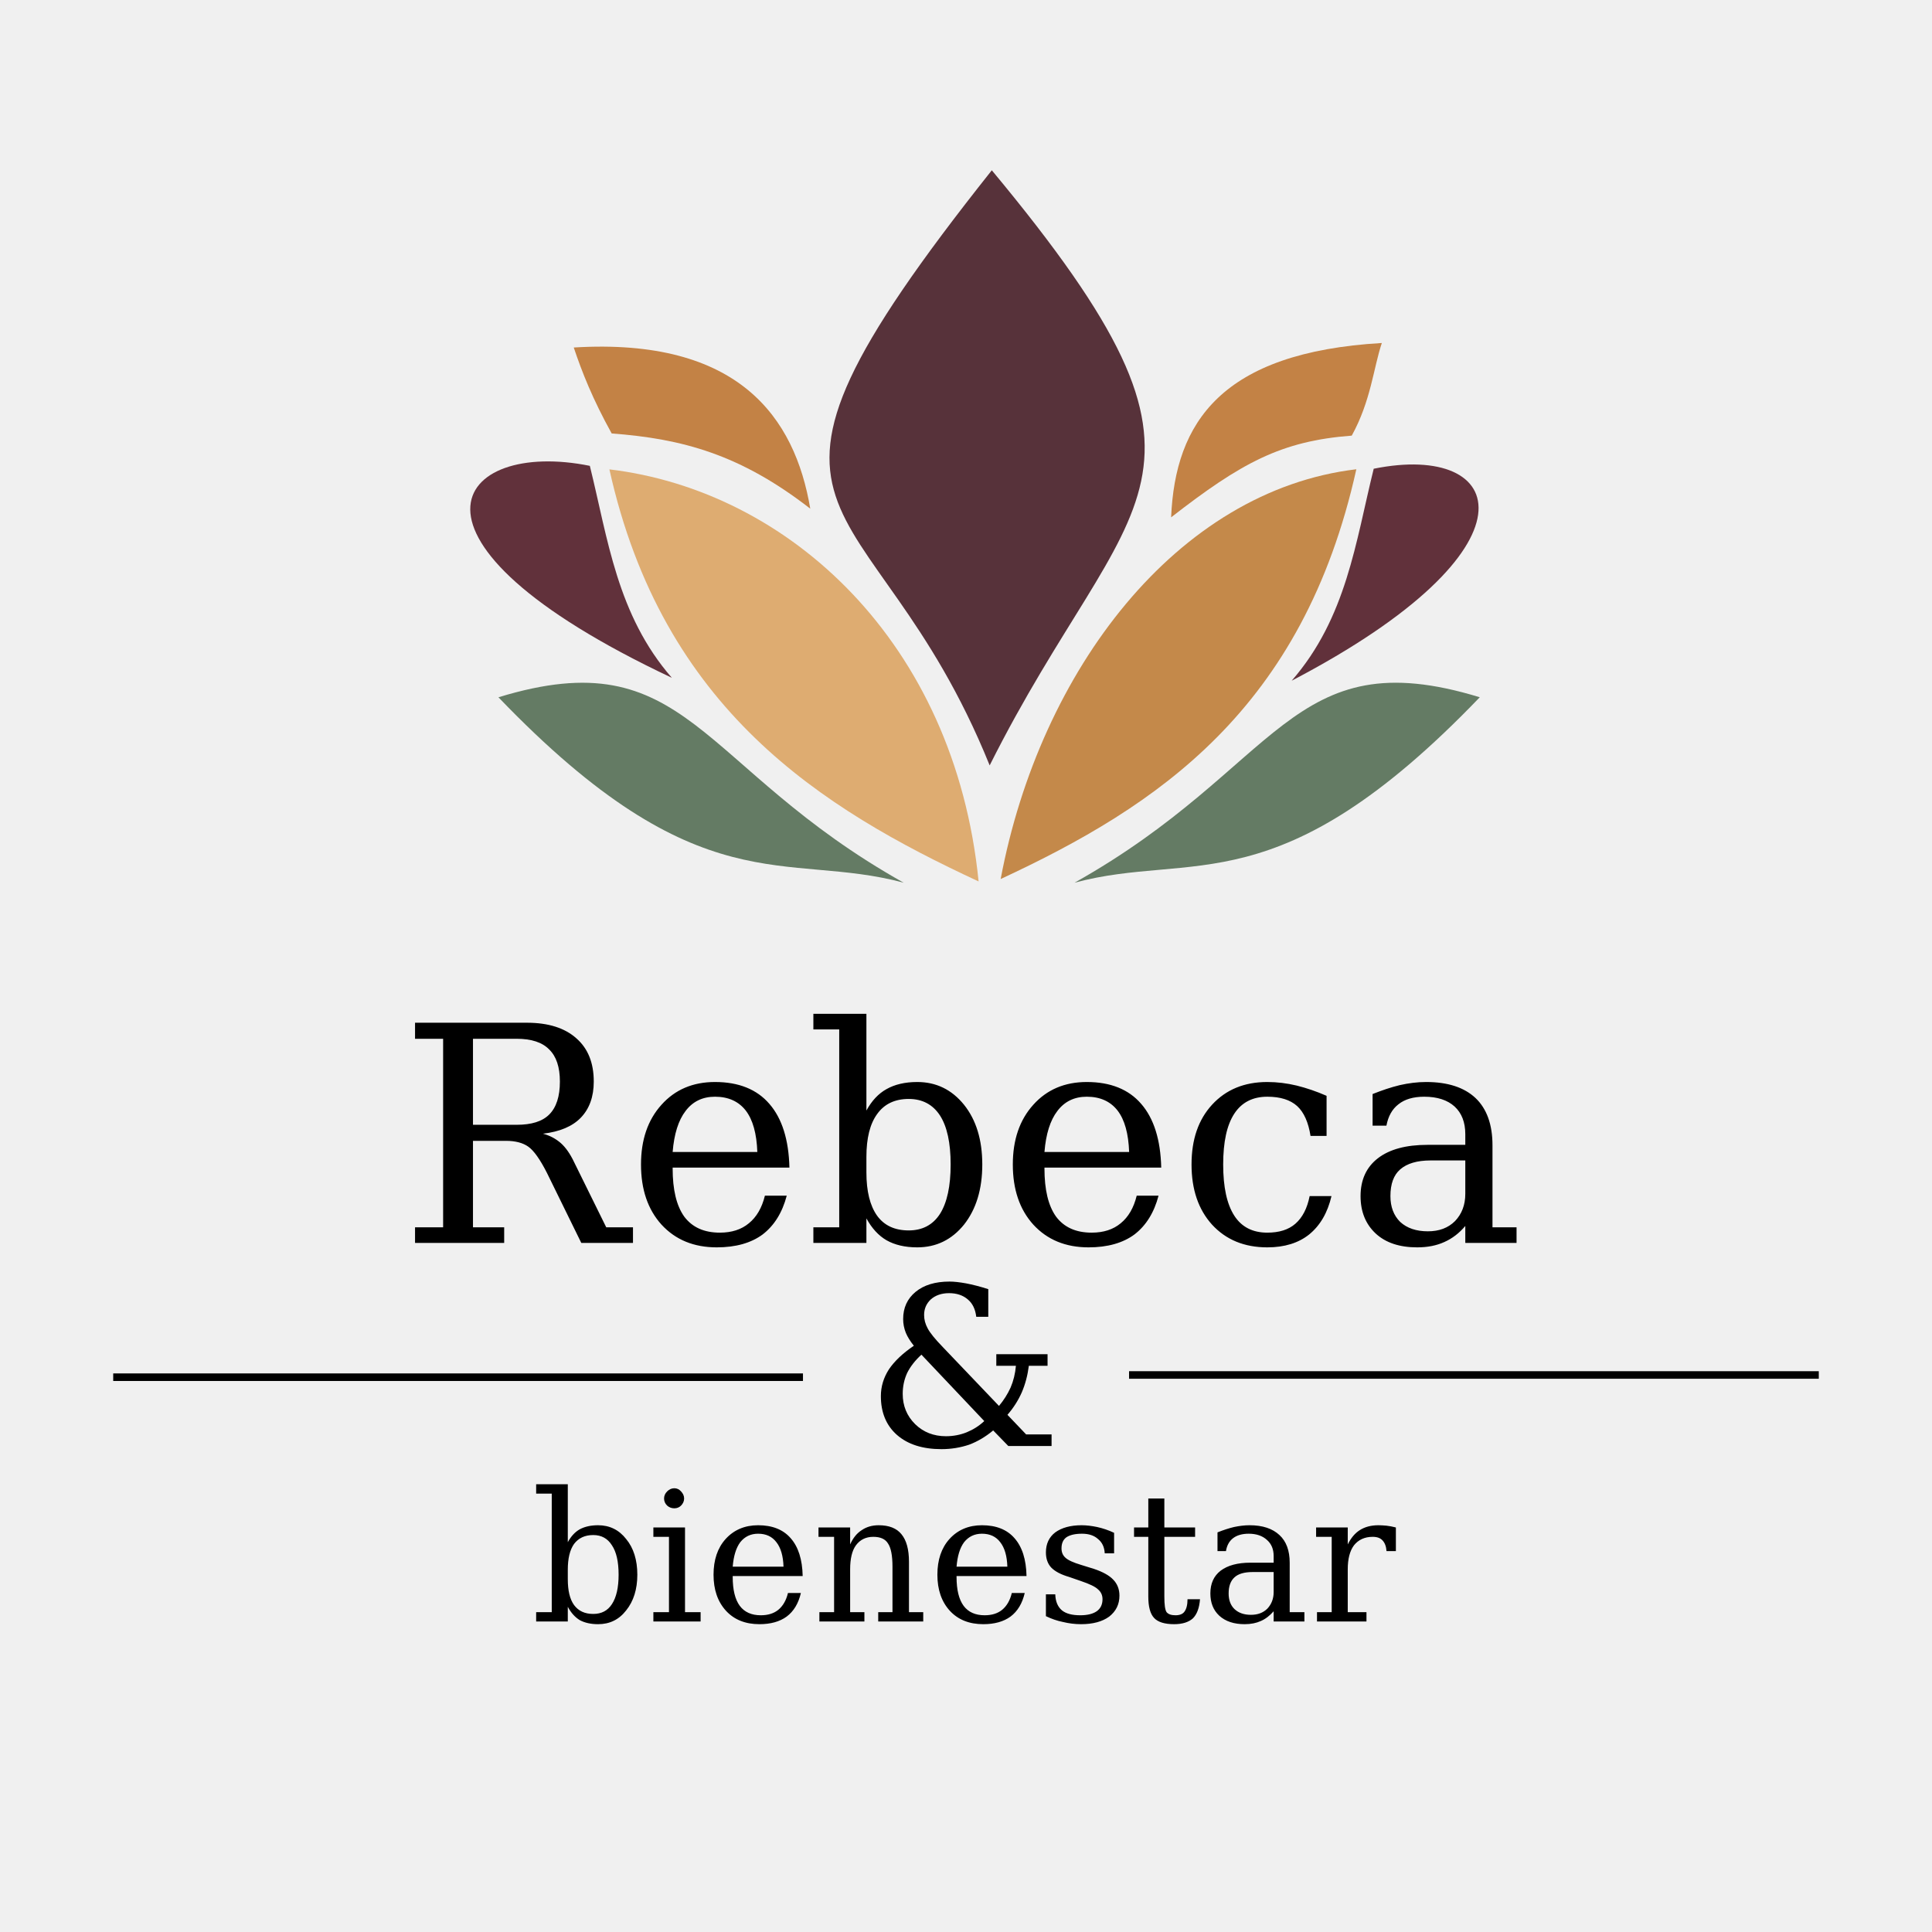
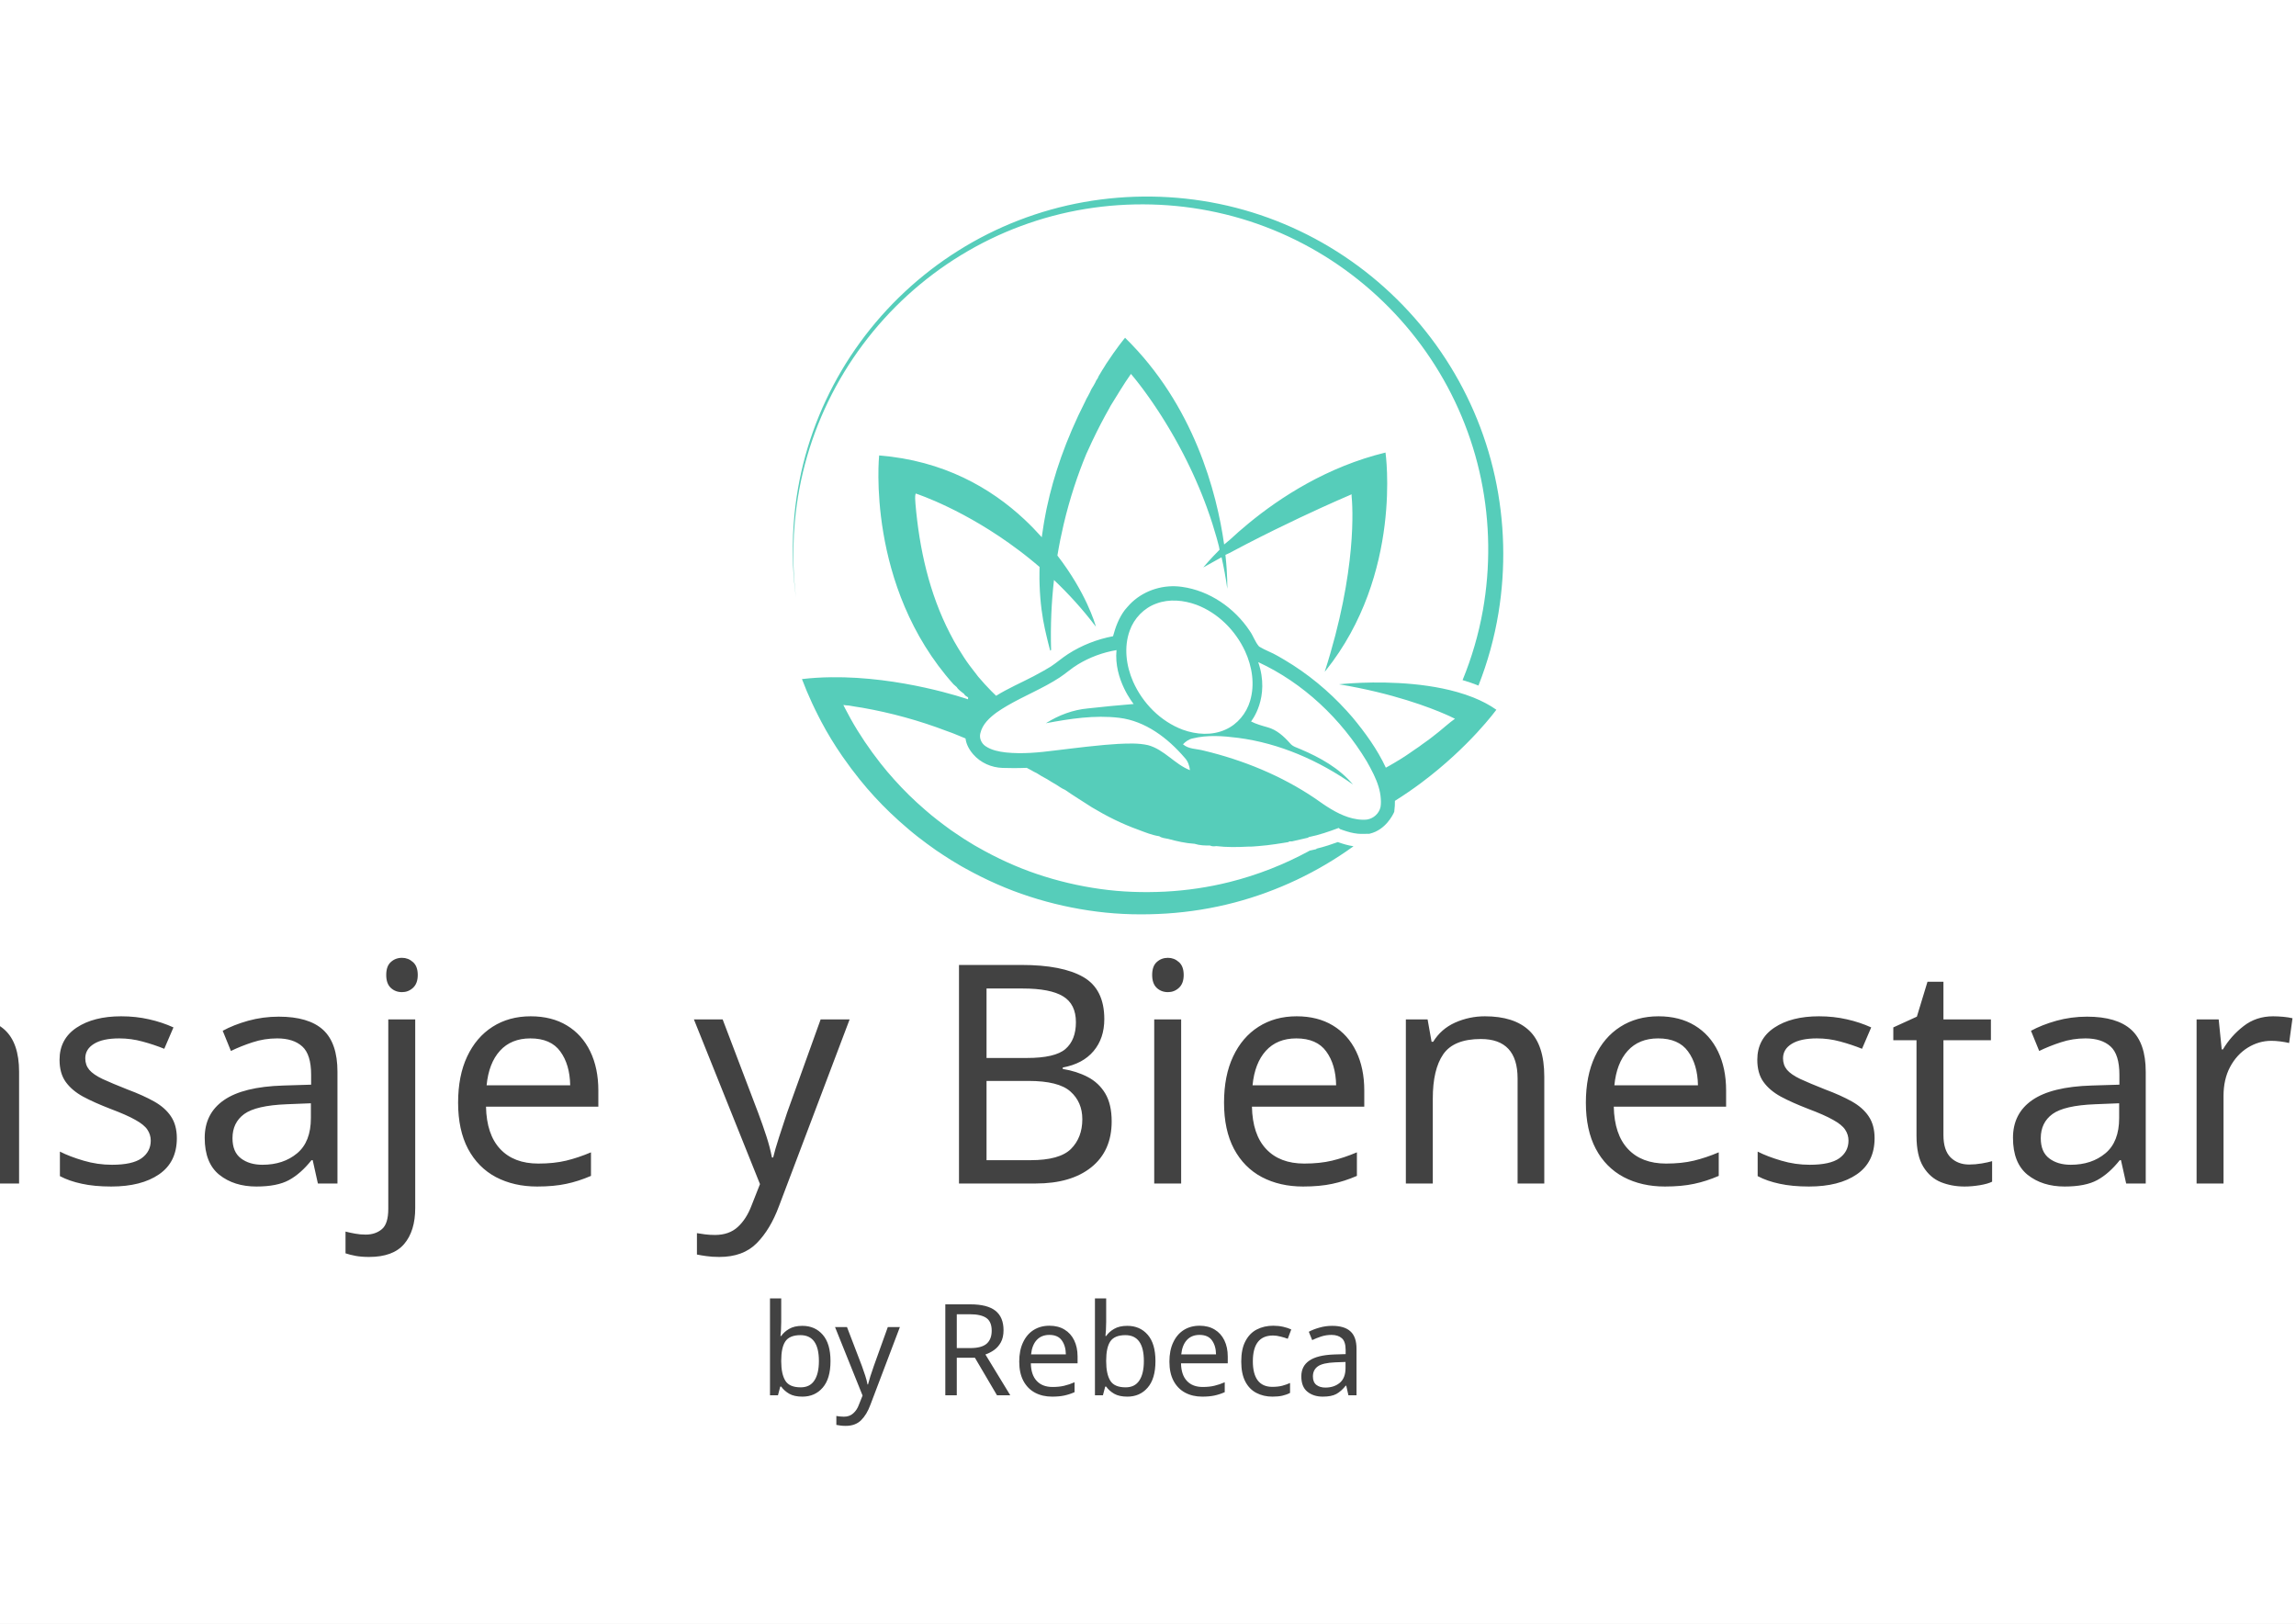
- <svg xmlns="http://www.w3.org/2000/svg" width="256" height="256" viewBox="0 0 67.733 67.733" version="1.1" id="svg1" xml:space="preserve">
+ <svg xmlns="http://www.w3.org/2000/svg" width="297mm" height="210mm" viewBox="0 0 297 210" version="1.1" id="svg1" xml:space="preserve">
  <defs id="defs1" />
-   <g id="layer1">
-     <text xml:space="preserve" style="font-style:normal;font-weight:normal;font-size:10.583px;line-height:1.25;font-family:sans-serif;fill:#000000;fill-opacity:1;stroke:none;stroke-width:0.265" x="13.971" y="43.572" id="text1">
-       <tspan id="tspan1" style="font-style:normal;font-variant:normal;font-weight:normal;font-stretch:normal;font-family:'Bitstream Vera Serif';-inkscape-font-specification:'Bitstream Vera Serif';stroke-width:0.265" x="13.971" y="43.572">Rebeca</tspan>
+   <g id="layer1" transform="translate(-614)" />
+   <g id="g1" transform="matrix(0.2645833,0,0,0.2645833,307,0)" />
+   <g id="layer3" transform="translate(-614)">
+     <rect style="fill:#ffffff;fill-opacity:1;stroke-width:0.782;stroke-linecap:round;stroke-linejoin:round" id="rect1-2" width="297" height="210" x="614" y="2.4159749e-06" />
+   </g>
+   <g id="layer2" transform="translate(-614)">
+     <g id="group-R5" transform="matrix(0.02070072,0,0,0.02070072,716.5444,25.41974)" style="fill:#56cdba;fill-opacity:1">
+       <path id="path2-4" d="m 27561.9,5145.1 c -3.1,-80.1 -19.3,-157.1 -48.7,-228.1 -112.5,-282.7 -401.3,-483.4 -712.5,-483.4 -86.1,-2.1 -172.3,2 -257.4,10.1 -28.4,3.1 -56.8,6.1 -85.1,11.2 -585.8,82.1 -1125,392.2 -1610.5,720.6 -121.6,88.1 -243.2,174.3 -367.9,257.4 -1579,1067.2 -3372.9,1799 -5222.6,2240.8 -325.3,88.2 -700.3,60.8 -968.9,295 124.7,127.7 272.7,237.1 451,273.6 696.3,173.3 1426,118.6 2132.4,28.4 1945,-254.4 3787.5,-1062.2 5384.8,-2186.1 -644.6,767.2 -1541.6,1263.8 -2451.7,1652 -170.2,78 -370.9,120.6 -492.5,273.6 -288.9,325.4 -626.4,637.5 -1056.1,755.1 -264.5,74 -532.1,147.9 -777.4,273.6 0,0 914.2,1107.8 336.5,2781.1 2117.2,-979.1 3886.8,-2658.4 5087.8,-4651 111.5,-198.6 225,-403.4 325.3,-614.2 174.3,-364.8 310.2,-747.9 332.4,-1148.3 7.1,-86.1 7.1,-173.3 1.1,-261.4 z m -10913.4,2784 c -462.2,103.4 -940.5,78.1 -1410.8,56.8 -201.7,-12.2 -403.4,-27.4 -604,-44.6 -29.4,-2 -58.8,-5.1 -88.2,-8.1 -498.7,-44.6 -997.3,-102.4 -1494.9,-162.2 -251.4,-30.4 -503.7,-61.8 -755.1,-91.2 -764.2,-97.3 -1537.5,-173.3 -2307.74,-93.2 -327.35,38.5 -667.89,104.4 -946.6,290.8 -197.63,128.8 -312.16,382.1 -247.29,613.2 97.29,422.6 435.8,730.8 771.27,976 159.12,110.5 322.29,212.9 488.46,310.2 801.7,468.2 1675.4,810.8 2453.7,1320.5 295,192.6 555.4,433.8 857.5,614.2 553.3,336.5 1171.6,563.5 1809.1,671 -134.8,-1384.5 803.7,-2525.7 803.7,-2525.7 -713.6,-58.8 -1426,-126.7 -2138.5,-206.7 -702.4,-61.9 -1382.4,-318.3 -1975.3,-695.3 1128,211.8 2282.4,392.2 3431.7,255.4 1235.4,-148 2282.4,-950.7 3071.9,-1869.9 152,-158.1 224,-369.9 249.3,-584.8 -716.5,279.7 -1208.1,970.9 -1968.2,1173.6 z m -853.4,5370.6 c 204.7,577.7 671,1059.1 1249.7,1264.8 603,227 1280,159.1 1873.9,-57.7 1011.5,-381.1 1826.4,-1201 2280.4,-2173 331.4,-719.6 467.2,-1559.8 236.2,-2330 -171.3,-585.8 -595,-1101.7 -1157.5,-1348 -629.4,-285.8 -1364.1,-235.1 -2000.6,-3 -1041.9,391.2 -1878,1243.5 -2326,2253 -326.3,744.9 -439.9,1618.6 -156.1,2393.9 z m 4375.3,3990.7 c -0.7,-0.7 -2.4,-2 -3,-2.6 -0.2,4.1 1.1,4 3,2.6 z m 10979.3,-6876.2 c -1804.1,513.9 -3889.9,477.4 -4911.5,416.6 -33.4,-2 -64.8,-5.1 -96.3,-6.1 -22.2,-2 -43.5,-3 -64.8,-5.1 -94.3,-6 -176.4,-12.1 -244.3,-18.2 -7.1,-1 -14.2,-1 -21.3,-2 -32.4,-2.1 -60.8,-5.1 -86.1,-7.1 -10.1,-1 -20.3,-2 -29.4,-3.1 -4,0 -8.1,-1 -13.2,-1 -5,0 -11.1,-1 -16.2,-2 -11.1,-1 -22.3,-2 -30.4,-3 -5.1,0 -10.1,-1.1 -14.2,-1.1 -5,-1 -9.1,-1 -12.1,-1 -1.1,-1 -2.1,-1 -2.1,-1 -3,0 -5,0 -5,0 2529.7,-419.6 4267.8,-1090.5 5017.8,-1418.9 54.7,-24.3 104.4,-46.6 149,-66.9 151,-69.9 238.2,-114.5 261.5,-125.6 4,-2.1 5,-3.1 5,-3.1 -53.7,-37.5 -106.4,-77 -157.1,-117.5 -21.2,-15.3 -41.5,-31.5 -61.8,-47.7 -45.6,-35.5 -90.2,-71.9 -133.8,-109.4 -23.3,-18.3 -67.9,-55.8 -90.2,-74 -31.4,-25.4 -60.8,-50.7 -91.2,-77.1 -76,-64.8 -151,-129.7 -230,-191.5 l -25.4,-20.3 c -64.8,-49.6 -129.7,-99.3 -193.6,-152 -14.1,-11.2 -28.3,-22.3 -42.5,-34.5 -61.8,-47.6 -122.6,-96.3 -186.5,-142.9 -32.4,-22.3 -64.9,-46.6 -96.3,-69.9 -73,-49.7 -144.9,-100.3 -214.8,-153 -54.8,-39.6 -109.5,-80.1 -163.2,-120.6 -68.9,-47.7 -138.9,-94.3 -208.8,-141.9 -31.4,-21.3 -63.8,-42.6 -95.3,-65.9 -24.3,-17.2 -74,-51.7 -98.3,-68.9 -165.2,-113.5 -330.4,-227.1 -503.7,-330.4 l -25.3,-15.2 c -28.4,-16.2 -55.8,-32.5 -84.1,-48.7 -27.4,-17.2 -55.8,-34.4 -83.2,-51.7 -95.2,-58.8 -191.5,-115.5 -289.8,-169.2 -45.6,-24.4 -90.2,-49.7 -135.8,-74 l -28.4,-16.2 c -400.3,860.4 -966.9,1640.8 -1571.9,2368.5 -86.2,102.4 -174.4,202.7 -265.6,299 -846.2,931.4 -1826.3,1740.2 -2908.7,2381.7 -99.3,59.8 -197.7,119.6 -300,174.4 -286.8,172.2 -609.1,276.6 -892.9,452 -191.6,213.8 -272.6,501.7 -439.9,733.7 -717.5,1079.4 -1888.1,1888.2 -3182.4,2064.5 -833.1,119.6 -1707.7,-139.8 -2328,-711.4 -123.6,-108.5 -345.6,-376 -345.6,-376 -273.6,-362.9 -433.8,-791.6 -550.3,-1226.4 -749,-141.9 -1470.6,-424.6 -2111.1,-837.1 -278.7,-179.4 -528.1,-401.4 -805.8,-583.8 -105.4,-64.9 -211.8,-129.7 -321.2,-189.5 -161.2,-87.2 -317.3,-177.4 -478.4,-261.5 -582.8,-305.1 -1202,-570.6 -1763.51,-919.3 -153.03,146 -302.02,297 -444.92,452.1 -31.42,31.4 -59.8,62.8 -89.19,95.2 -99.33,119.6 -206.76,233.1 -308.11,350.7 -45.6,59.8 -91.21,118.6 -135.8,177.4 -86.16,116.5 -175.34,230 -264.52,344.6 -89.19,117.5 -171.29,239.1 -253.38,362.8 -93.25,142.9 -181.42,288.8 -273.65,432.8 -142.91,229 -270.61,468.2 -395.26,708.4 -969.93,1876 -1434.11,3972.9 -1614.51,6065.8 -3.04,163.2 -40.54,329.4 11.15,487.5 0,0 1.01,0 3.04,-1 101.35,-32.5 2332.06,-771.3 4840.46,-2666.5 79.1,-58.8 158.1,-119.6 238.2,-181.5 24.3,-20.2 49.6,-39.5 75,-59.8 54.7,-42.5 109.4,-86.1 164.2,-129.7 30.4,-25.3 61.8,-50.7 92.2,-76 49.7,-39.5 98.3,-79.1 148,-120.6 34.4,-28.4 68.9,-57.8 103.4,-87.2 46.6,-39.5 93.2,-78 139.8,-118.5 -2,-86.2 -4,-171.3 -4,-254.4 -1.1,-1 -1.1,-2.1 0,-3.1 -1.1,-3 -1.1,-8.1 0,-11.1 -1.1,-3.1 -1.1,-6.1 0,-8.1 -4.1,-197.7 -1.1,-388.2 6,-570.6 28.4,-851.4 134.8,-1539.5 246.3,-2045.3 2,-13.1 5.1,-25.3 8.1,-37.5 17.3,-85.1 36.5,-169.2 57.8,-254.4 26.3,-114.5 52.7,-230 82.1,-344.5 23.3,-99.4 48.6,-198.7 77,-298 8.1,-31.4 18.3,-63.9 27.4,-95.3 13.2,10.1 25.3,20.3 39.5,30.4 -33.4,1162.5 19.3,2257.1 135.8,3280.7 675,-638.5 1340.9,-1367.2 1966.2,-2191.2 -1,2.1 -2,4.1 -3,8.1 -38.5,142.9 -461.2,1592.2 -1803,3329.4 84.1,509.8 183.4,997.3 293.9,1465.5 292.9,1242.6 665.8,2337.1 1051,3270.6 2,4 4,9.1 6.1,14.2 5,12.1 10.1,24.3 16.2,36.4 92.2,193.6 176.3,392.3 269.6,584.8 72.9,150 144.9,300 218.9,449 59.8,120.6 118.6,240.2 182.4,357.8 70.9,128.7 137.8,258.4 206.8,388.2 54.7,102.3 115.5,202.7 171.2,306 27.4,50.7 54.8,100.4 81.1,151 311.2,497.7 608.1,1004.4 946.6,1482.8 2.1,2 3.1,4 3.1,4 0,0 2,-3 6,-7 18.3,-22.4 80.1,-93.3 175.4,-210.9 0,-1 1,-2 2,-3 18.3,-23.3 38.5,-47.6 58.8,-74 4,-5 7.1,-9.1 12.2,-14.2 19.2,-25.3 40.5,-51.7 61.8,-79 6.1,-8.1 11.1,-15.2 17.2,-22.3 22.3,-28.4 44.6,-57.8 68.9,-89.2 6.1,-7.1 11.2,-15.2 17.3,-22.3 22.3,-28.4 44.6,-58.8 67.9,-90.2 5,-6.1 11.1,-13.2 16.2,-20.3 25.3,-33.4 51.7,-69.9 79,-105.4 8.1,-12.1 16.2,-23.3 25.4,-34.4 26.3,-36.5 53.7,-74 82.1,-112.5 9.1,-13.2 18.2,-26.4 28.3,-39.6 28.4,-39.5 58.8,-80 88.2,-122.6 8.1,-12.2 18.3,-24.3 26.4,-36.5 25.3,-36.5 51.7,-74 79,-112.5 9.1,-13.2 18.3,-26.3 27.4,-39.5 31.4,-44.6 62.8,-91.2 95.2,-137.8 11.2,-17.3 23.4,-34.5 34.5,-51.7 32.4,-46.6 64.9,-95.3 97.3,-144 12.2,-18.2 23.3,-35.4 35.5,-53.7 32.4,-48.6 63.8,-97.3 97.3,-146.9 11.1,-18.3 22.3,-35.5 34.4,-53.7 29.4,-45.6 59.8,-92.3 90.2,-139.9 11.2,-18.2 23.3,-37.5 35.5,-55.7 34.5,-54.8 71,-111.5 105.4,-169.3 13.2,-20.3 27.4,-42.6 39.5,-62.8 36.5,-58.8 72,-117.6 108.5,-178.4 12.1,-20.3 25.3,-41.6 37.5,-61.8 33.4,-55.8 66.9,-112.5 100.3,-169.3 13.2,-21.3 25.4,-43.6 38.5,-64.9 33.5,-57.7 67.9,-116.5 101.4,-176.3 13.2,-21.3 25.3,-43.6 37.5,-64.9 37.5,-66.9 75,-133.8 113.5,-202.7 13.2,-23.3 25.3,-46.6 38.5,-69.9 39.5,-69.9 77,-140.9 115.5,-212.8 11.2,-21.3 22.3,-41.6 33.5,-62.9 34.5,-65.8 70.9,-132.7 106.4,-201.7 9.1,-17.2 17.2,-34.4 27.4,-51.7 38.5,-76 77,-153 116.5,-230 11.2,-23.3 22.3,-44.6 33.5,-66.9 38.5,-79.1 78,-159.1 116.5,-239.2 11.2,-22.3 22.3,-45.6 33.5,-68.9 39.5,-83.1 79,-167.2 118.5,-251.4 8.2,-17.2 16.3,-34.4 23.4,-50.6 37.5,-81.1 74,-162.2 110.4,-244.3 7.1,-16.2 14.2,-31.4 20.3,-46.6 40.5,-90.2 80.1,-180.4 117.6,-271.6 10.1,-22.3 19.2,-43.6 28.3,-64.9 38.6,-91.2 77.1,-183.4 114.6,-276.7 l 24.3,-59.8 c 38.5,-97.3 78,-196.6 115.5,-294.9 4.1,-9.1 7.1,-18.2 10.2,-26.4 37.5,-99.3 75,-197.6 111.5,-296.9 4,-14.2 9.1,-27.4 14.1,-41.6 37.5,-102.3 74,-205.7 109.5,-310.1 6.1,-18.2 12.2,-36.5 19.3,-54.7 35.4,-104.4 70.9,-210.8 104.3,-317.2 5.1,-14.2 9.2,-28.4 14.2,-42.6 63.9,-202.7 126.7,-407.4 185.5,-616.2 7.1,-24.3 14.2,-49.7 21.3,-75 3,-11.2 6.1,-22.3 9.1,-32.5 31.4,-115.5 61.8,-231 92.2,-347.6 v -4 c 1.1,-3.1 2.1,-9.2 3.1,-18.3 6.1,-28.4 15.2,-80 22.3,-121.6 -436.8,-438.8 -694.3,-745.9 -751,-814.9 0,0 0,0 -1,-1 -1.1,-1 -2.1,-2 -2.1,-3 -1,-1 -2,-1 -2,-1 -1,-2 -2,-4.1 -3,-5.1 -1.1,-2 -2.1,-3 -3.1,-4 284.8,161.1 570.6,320.2 856.4,476.3 108.5,-478.4 199.7,-970.9 268.6,-1475.6 0,0 0,2 0,6 0,0 18.3,604.1 -87.2,1582.1 8.2,3 19.3,8.1 30.5,13.2 1,0 1,1 1,1 56.7,26.3 141.9,64.9 151,69.9 273.6,147 546.3,289.9 814.8,428.7 1784.8,922.3 3406.4,1662.2 4268.9,2043.2 1,0 1,0 2,0 359.8,160.2 586.8,256.5 636.5,277.7 7.1,3.1 11.1,4.1 11.1,4.1 -2,-21.3 -3,-41.6 -4,-61.8 46.6,-448 278.7,-3474.3 -1259.8,-8258 0,0 0,0 1,1 1,1 1,1 1,2 8.2,10.1 16.3,21.3 24.4,32.5 6,6 11.1,12.1 17.2,18.2 1,2 3,4 5.1,6.1 3624.2,4534.4 2801.3,10217.1 2801.3,10217.1 -2726.3,-660.8 -4932.7,-2097 -6419.5,-3321.3 -322.3,-264.5 -611.2,-519.9 -863.5,-755 -26.4,-25.4 -191.6,-159.1 -278.7,-232.1 -0.2,-0.2 -0.3,-0.2 -0.5,-0.4 -342,2426.7 -1412.9,6529.4 -4643.4,9687.4 -18.2,-22.3 -388.2,-464.2 -894.9,-1236.5 0,0 0,0 0,-1 -4.1,-6 -7.1,-12.1 -11.2,-19.2 -13.2,-22.3 -26.3,-44.6 -39.5,-65.9 -43.6,-62.8 -84.1,-127.7 -122.6,-192.6 -64.9,-105.4 -128.7,-211.8 -190.6,-319.2 l 5.1,-13.2 c -16.2,-26.3 -32.4,-53.7 -47.6,-81.1 -36.5,-49.6 -72,-100.3 -89.2,-159.1 -30.4,-53.7 -59.8,-107.4 -89.2,-161.1 -61.8,-94.3 -121.6,-191.6 -160.1,-297 -1.1,-1 -2.1,-2 -2.1,-2 -36.5,-67.9 -70.9,-134.8 -106.4,-202.7 -1,-2 -2,-4.1 -3,-5.1 -40.6,-66.9 -78.1,-135.8 -106.4,-206.7 -931.5,-1831.4 -1488.9,-3497.6 -1801,-4961.1 l -21.3,-97.3 c -12.2,-58.8 -23.3,-118.6 -35.5,-179.4 -12.2,-62.8 -24.3,-125.7 -35.5,-189.5 -10.1,-47.7 -18.2,-95.3 -26.3,-142.9 -6.1,-32.5 -12.2,-64.9 -17.3,-98.4 -10.1,-56.7 -20.2,-114.5 -28.3,-171.2 -28.4,-172.3 -53.7,-341.6 -75,-497.7 -2.1,-16.2 -4.1,-32.4 -6.1,-48.6 -4.1,5.1 -8.1,10.1 -13.2,15.2 -4,5.1 -8.1,9.1 -12.1,14.2 -241.3,270.6 -503.8,540.2 -784.5,803.7 -1574.97,1473.6 -3788.46,2758.7 -6811.73,3001 0,0 -634.45,-6118.5 3487.45,-10725.9 1.01,-1 2.03,-2 4.06,-3 46.62,-42.6 96.28,-84.2 143.92,-125.7 81.08,-134.8 223.98,-221 344.59,-319.3 32.42,-82.1 121.61,-115.5 189.52,-162.1 -1.01,-30.4 -1.01,-60.8 -3.04,-91.3 0,0 -1.01,0 -2.03,0 -93.24,32.5 -3143.87,1079.4 -6420.52,1033.8 -452.02,-5 -908.1,-32.4 -1361.132,-86.1 141.887,-377.1 298.981,-748 468.235,-1113.9 95.273,-206.7 195.607,-411.5 298.987,-614.1 44.59,-89.2 91.21,-178.4 137.83,-266.6 290.88,-551.3 616.21,-1083.4 969.93,-1595.3 14.19,-20.2 28.37,-41.5 42.56,-61.8 252.36,-363.8 517.89,-717.5 795.6,-1062.1 438.84,-544.3 913.16,-1060.1 1417.89,-1544.6 280.73,-269.6 570.6,-530.1 868.56,-780.4 142.91,-122.6 288.85,-241.2 436.83,-356.7 280.73,-219 568.57,-428.7 859.44,-633.5 227.03,-150 452.03,-303 683.1,-445.9 C 7645.57,2410.6 7873.6,2264.7 8114.82,2138 9065.48,1612 10062.8,1167.1 11096.5,834.598 12129.3,499.203 13193.5,263 14268.8,127.199 15345.1,-10.602 16432.6,-29.898 17513,38 18593.4,108 19666.7,280.301 20713.6,555.898 22713.3,1084 24610.5,1982.9 26281.8,3191 c -268.6,39.6 -513.8,117.6 -704.4,184.5 -9.1,3 -20.2,7.1 -31.4,11.1 -159.1,-57.7 -307.1,-108.4 -460.1,-157.1 -186.5,-59.8 -363.9,-109.4 -536.2,-151 l -15.2,-24.3 -246.2,-54.7 c -19.3,-4.1 -38.6,-9.1 -57.8,-13.2 -1186.8,-648.6 -2453.7,-1145.3 -3763.1,-1472.6 -988.2,-247.3 -1999.7,-395.3 -3016.2,-449 -1016.6,-49.7 -2037.2,-18.2 -3043.6,124.7 -1006.4,139.8 -1998.6,375 -2959.4,699.3 -961.8,323.3 -1887.12,751 -2766.83,1252.7 -222.97,120.6 -433.78,261.4 -650.67,392.2 -140.88,90.2 -279.72,184.4 -417.57,278.7 -40.53,26.4 -80.06,53.7 -119.59,81.1 -30.4,21.3 -61.82,42.6 -93.24,63.8 -409.45,298 -813.84,603.1 -1193.9,937.5 l -1.01,1 c -514.86,442.9 -1000.33,917.3 -1451.34,1422 -223.98,248.3 -438.84,502.7 -644.59,765.2 -512.83,653.7 -983.09,1343.9 -1388.49,2068.5 -87.16,156.1 -172.29,313.2 -253.37,472.3 -32.43,61.8 -63.85,124.7 -95.27,187.5 83.1,-12.2 167.22,-25.3 251.35,-25.3 207.76,-40.6 418.57,-68.9 627.35,-102.4 1357.08,-238.2 2691.86,-605 3979,-1097.6 76.02,-27.4 152.03,-53.7 229.06,-82.1 9.11,-3 17.22,-7.1 25.33,-10.1 31.42,-12.2 62.84,-24.4 95.27,-37.5 171.29,-72 343.58,-145 516.89,-212.9 19.25,-156.1 92.22,-435.8 360.8,-742.9 345.6,-397.3 848.3,-621.2 1374.31,-638.5 294.91,-10.1 687.11,-14.2 1136.11,3.1 70,-37.5 140.9,-75 212.9,-112.5 81,-46.7 162.1,-97.3 250.3,-132.8 153,-100.3 311.1,-192.6 474.3,-276.7 5.1,-3 10.1,-6.1 15.2,-8.1 139.9,-90.2 282.8,-174.3 426.7,-256.4 135.8,-85.1 264.5,-183.5 414.5,-244.3 412.5,-286.8 843.2,-548.3 1263.9,-821.9 689.1,-414.5 1412.8,-775.3 2169.9,-1047 319.2,-119.6 642.5,-254.3 982,-304 115.6,-85.1 274.7,-95.3 412.5,-123.6 407.5,-111.5 826,-205.8 1248.7,-232.1 227,-75 475.3,-83.2 713.5,-79.1 91.2,-47.6 197.6,-41.6 295.9,-28.4 493.6,-58.8 996.3,-50.7 1491.9,-24.3 157.1,-5.1 314.2,12.2 471.3,24.3 271.6,22.3 543.2,50.7 811.8,92.3 209.8,33.4 419.6,61.8 627.3,99.3 l 8.1,28.4 c 46.7,1 94.3,2 141.9,2 253.4,53.7 504.8,117.6 757.1,173.3 l 16.2,25.3 c 246.3,48.7 489.6,114.5 728.7,190.6 231.1,72.9 459.2,156 685.2,240.2 22.3,-18.3 42.5,-36.5 63.8,-54.8 42.6,-15.2 85.2,-31.4 127.7,-45.6 228,-80 463.2,-147.9 705.4,-170.2 178.4,-19.3 357.8,0 537.2,-3.1 11.1,2 22.3,5.1 33.4,8.1 727.7,177.4 1068.2,870.6 1127,1001.4 6.1,14.1 9.2,21.2 9.2,21.2 l 5,57.8 c 20.3,151 28.4,302 25.4,454.1 437.8,273.6 848.3,557.4 1229.3,841.2 2269.3,1692.5 3525,3428.6 3525,3428.6 -321.3,227.1 -684.1,414.6 -1071.3,570.6 -243.2,97.3 -496.6,182.5 -755,255.4" style="display:inline;fill:#56cdba;fill-opacity:1;fill-rule:nonzero;stroke:none" transform="matrix(0.1333333,0,0,-0.1333333,0,4484.733)" />
+       <path id="path5-4" d="m 32908.1,20513.8 c -458.1,2093.9 -1327.7,4092.5 -2537.8,5855 -1208.1,1762.4 -2754.7,3288.8 -4528.3,4471.5 -1773.7,1184.8 -3773.3,2023 -5857.1,2451.7 -2083.7,428.7 -4243.5,455 -6332.3,85.1 C 11563.8,33007.2 9550.95,32228.8 7760.09,31101.8 5967.21,29977.8 4396.28,28507.3 3154.75,26800.5 1912.2,25093.8 1001.06,23149.9 490.258,21106.7 234.855,20085.1 80.801,19039.1 26.074,17989.1 c -12.164,-130.7 -13.18,-262.5 -15.207,-393.2 l -7.086,-394.3 c -9.129,-262.4 0,-526 9.113,-788.5 21.289,-524.9 67.906,-1048.9 138.851,-1568.8 -63.852,520.9 -103.371,1044.9 -117.562,1569.9 -6.082,262.5 -12.16,525 0,786.4 l 13.176,393.3 c 3.035,131.7 6.082,262.5 20.262,393.2 67.91,1045.9 235.137,2085.8 502.699,3099.3 535.13,2026 1464.51,3943.5 2717.19,5615.8 1250.67,1674.3 2822.61,3105.4 4602.31,4189.8 1779.71,1087.5 3767.18,1825.3 5818.48,2160.8 2051.4,335.5 4165.5,281.8 6190.5,-164.2 2026,-443.9 3960.7,-1285.1 5665.4,-2456.7 1706.8,-1170.6 3184.5,-2668.6 4328.7,-4386.5 1146.3,-1716.8 1957.1,-3652.6 2370.6,-5668.5 415.5,-2015.8 439.8,-4109.7 81.1,-6130.6 -199.7,-1120.9 -520,-2218.6 -951.7,-3269.6 255.4,-75 503.7,-159.1 737.8,-253.3 2,-1.1 4.1,-2.1 6.1,-3.1 432.8,1097.6 748,2239.9 938.5,3401.3 347.6,2119.3 291.9,4299.3 -167.2,6392.2" style="display:inline;fill:#56cdba;fill-opacity:1;fill-rule:nonzero;stroke:none" transform="matrix(0.1333333,0,0,-0.1333333,0,4484.733)" />
+     </g>
+     <text xml:space="preserve" style="font-size:16.478px;line-height:1.25;font-family:Hurricane;-inkscape-font-specification:'Hurricane, Normal';text-align:center;text-anchor:middle;fill:#424242;fill-opacity:1;stroke-width:0.265" x="762.212" y="180.461" id="text2">
+       <tspan id="tspan2" style="font-style:normal;font-variant:normal;font-weight:normal;font-stretch:normal;font-family:Galada;-inkscape-font-specification:Galada;fill:#424242;fill-opacity:1;stroke-width:0.265" x="762.212" y="180.461">by Rebeca</tspan>
    </text>
-     <text xml:space="preserve" style="font-style:normal;font-weight:normal;font-size:6.35px;line-height:1.25;font-family:sans-serif;fill:#000000;fill-opacity:1;stroke:none;stroke-width:0.265" x="18.609" y="56.848" id="text3">
-       <tspan id="tspan3" style="font-style:normal;font-variant:normal;font-weight:normal;font-stretch:normal;font-size:6.35px;font-family:'Bitstream Vera Serif';-inkscape-font-specification:'Bitstream Vera Serif';stroke-width:0.265" x="18.609" y="56.848">bienestar</tspan>
+     <text xml:space="preserve" style="font-size:39.599px;line-height:1.25;font-family:sans-serif;text-align:center;text-anchor:middle;fill:#424242;fill-opacity:1;stroke-width:0.989;stroke-dasharray:none" x="762.084" y="153.064" id="text1-2-3">
+       <tspan id="tspan1-7-5" style="font-style:normal;font-variant:normal;font-weight:normal;font-stretch:normal;font-family:'Sassy Frass';-inkscape-font-specification:'Sassy Frass';fill:#424242;fill-opacity:1;stroke-width:0.989;stroke-dasharray:none" x="762.084" y="153.064">Masaje y Bienestar</tspan>
    </text>
-     <g id="g3" transform="translate(-0.4929489,8.070613)">
-       <text xml:space="preserve" style="font-style:normal;font-weight:normal;font-size:7.761px;line-height:1.25;font-family:sans-serif;fill:#000000;fill-opacity:1;stroke:none;stroke-width:0.265" x="30.811" y="42.627" id="text2">
-         <tspan id="tspan2" style="font-style:normal;font-variant:normal;font-weight:normal;font-stretch:normal;font-size:7.761px;font-family:'Bitstream Vera Serif';-inkscape-font-specification:'Bitstream Vera Serif';stroke-width:0.265" x="30.811" y="42.627">&amp;</tspan>
-       </text>
-       <path style="fill:none;stroke:#000000;stroke-width:0.265px;stroke-linecap:butt;stroke-linejoin:miter;stroke-opacity:1" d="M 28.644,40.212 H 4.462" id="path3" />
-       <path style="fill:none;stroke:#000000;stroke-width:0.265px;stroke-linecap:butt;stroke-linejoin:miter;stroke-opacity:1" d="M 64.257,40.134 H 40.076" id="path3-4" />
-     </g>
-     <g id="g12" transform="matrix(0.7965469,0,0,0.7965469,10.53234,-0.3445029)">
-       <path style="fill:#deac71;fill-opacity:1;stroke:none;stroke-width:0.265px;stroke-linecap:butt;stroke-linejoin:miter;stroke-opacity:1" d="M 29.848,39.227 C 22.924,36.01 15.943,31.652 13.599,21.091 c 7.883,0.939 15.194,7.591 16.25,18.136 z" id="path4" />
-       <path style="fill:#c4894a;fill-opacity:1;stroke:none;stroke-width:0.265px;stroke-linecap:butt;stroke-linejoin:miter;stroke-opacity:1" d="M 30.82,39.121 C 37.744,35.903 44.13,31.647 46.474,21.086 38.59,22.025 32.55,29.918 30.82,39.121 Z" id="path5" />
-       <path style="fill:#57323a;fill-opacity:1;stroke:none;stroke-width:0.265px;stroke-linecap:butt;stroke-linejoin:miter;stroke-opacity:1" d="M 30.336,34.12 C 36.489,21.842 41.93,21.76 30.43,7.927 17.475,24.232 25.084,21.113 30.336,34.12 Z" id="path6" />
-       <path style="fill:#61313b;fill-opacity:1;stroke:none;stroke-width:0.265px;stroke-linecap:butt;stroke-linejoin:miter;stroke-opacity:1" d="M 16.35,30.266 C 3.383,24.154 6.854,19.742 12.738,20.936 c 0.798,3.223 1.195,6.558 3.611,9.33 z" id="path7" />
-       <path style="fill:#61313b;fill-opacity:1;stroke:none;stroke-width:0.265px;stroke-linecap:butt;stroke-linejoin:miter;stroke-opacity:1" d="m 43.628,30.393 c 11.181,-5.843 9.496,-10.524 3.611,-9.33 -0.798,3.223 -1.195,6.558 -3.611,9.33 z" id="path8" />
-       <path style="fill:#647b64;fill-opacity:1;stroke:none;stroke-width:0.265px;stroke-linecap:butt;stroke-linejoin:miter;stroke-opacity:1" d="m 34.071,39.283 c 9.084,-5.09 9.466,-10.726 17.836,-8.162 -8.886,9.254 -12.61,6.753 -17.836,8.162 z" id="path9" />
-       <path style="fill:#647b64;fill-opacity:1;stroke:none;stroke-width:0.265px;stroke-linecap:butt;stroke-linejoin:miter;stroke-opacity:1" d="M 26.551,39.283 C 17.467,34.193 17.085,28.558 8.715,31.122 17.601,40.376 21.325,37.875 26.551,39.283 Z" id="path10" />
-       <path style="fill:#c38245;fill-opacity:1;stroke:none;stroke-width:0.265px;stroke-linecap:butt;stroke-linejoin:miter;stroke-opacity:1" d="M 22.44,22.823 C 21.765,18.812 19.294,15.283 12.03,15.727 c 0.365,1.086 0.826,2.259 1.669,3.783 3.111,0.235 5.661,0.919 8.742,3.312 z" id="path11" />
-       <path style="fill:#c38245;fill-opacity:1;stroke:none;stroke-width:0.265px;stroke-linecap:butt;stroke-linejoin:miter;stroke-opacity:1" d="m 38.322,23.202 c 0.178,-4.185 2.217,-7.262 9.274,-7.673 -0.365,1.086 -0.481,2.553 -1.324,4.077 -3.111,0.235 -4.87,1.202 -7.95,3.596 z" id="path12" />
-     </g>
-     <g id="g12-2" transform="matrix(1.354484,0,0,1.354484,71.3843,1.893736)">
-       <path style="fill:#deac71;fill-opacity:1;stroke:none;stroke-width:0.265px;stroke-linecap:butt;stroke-linejoin:miter;stroke-opacity:1" d="M 29.848,39.227 C 22.924,36.01 15.943,31.652 13.599,21.091 c 7.883,0.939 15.194,7.591 16.25,18.136 z" id="path4-0" />
-       <path style="fill:#c4894a;fill-opacity:1;stroke:none;stroke-width:0.265px;stroke-linecap:butt;stroke-linejoin:miter;stroke-opacity:1" d="M 30.82,39.121 C 37.744,35.903 44.13,31.647 46.474,21.086 38.59,22.025 32.55,29.918 30.82,39.121 Z" id="path5-6" />
-       <path style="fill:#57323a;fill-opacity:1;stroke:none;stroke-width:0.265px;stroke-linecap:butt;stroke-linejoin:miter;stroke-opacity:1" d="M 30.336,34.12 C 36.489,21.842 41.93,21.76 30.43,7.927 17.475,24.232 25.084,21.113 30.336,34.12 Z" id="path6-1" />
-       <path style="fill:#61313b;fill-opacity:1;stroke:none;stroke-width:0.265px;stroke-linecap:butt;stroke-linejoin:miter;stroke-opacity:1" d="M 16.35,30.266 C 3.383,24.154 6.854,19.742 12.738,20.936 c 0.798,3.223 1.195,6.558 3.611,9.33 z" id="path7-5" />
-       <path style="fill:#61313b;fill-opacity:1;stroke:none;stroke-width:0.265px;stroke-linecap:butt;stroke-linejoin:miter;stroke-opacity:1" d="m 43.628,30.393 c 11.181,-5.843 9.496,-10.524 3.611,-9.33 -0.798,3.223 -1.195,6.558 -3.611,9.33 z" id="path8-5" />
-       <path style="fill:#647b64;fill-opacity:1;stroke:none;stroke-width:0.265px;stroke-linecap:butt;stroke-linejoin:miter;stroke-opacity:1" d="m 34.071,39.283 c 9.084,-5.09 9.466,-10.726 17.836,-8.162 -8.886,9.254 -12.61,6.753 -17.836,8.162 z" id="path9-4" />
-       <path style="fill:#647b64;fill-opacity:1;stroke:none;stroke-width:0.265px;stroke-linecap:butt;stroke-linejoin:miter;stroke-opacity:1" d="M 26.551,39.283 C 17.467,34.193 17.085,28.558 8.715,31.122 17.601,40.376 21.325,37.875 26.551,39.283 Z" id="path10-7" />
-       <path style="fill:#c38245;fill-opacity:1;stroke:none;stroke-width:0.265px;stroke-linecap:butt;stroke-linejoin:miter;stroke-opacity:1" d="M 22.44,22.823 C 21.765,18.812 19.294,15.283 12.03,15.727 c 0.365,1.086 0.826,2.259 1.669,3.783 3.111,0.235 5.661,0.919 8.742,3.312 z" id="path11-6" />
-       <path style="fill:#c38245;fill-opacity:1;stroke:none;stroke-width:0.265px;stroke-linecap:butt;stroke-linejoin:miter;stroke-opacity:1" d="m 38.322,23.202 c 0.178,-4.185 2.217,-7.262 9.274,-7.673 -0.365,1.086 -0.481,2.553 -1.324,4.077 -3.111,0.235 -4.87,1.202 -7.95,3.596 z" id="path12-5" />
-     </g>
  </g>
</svg>
